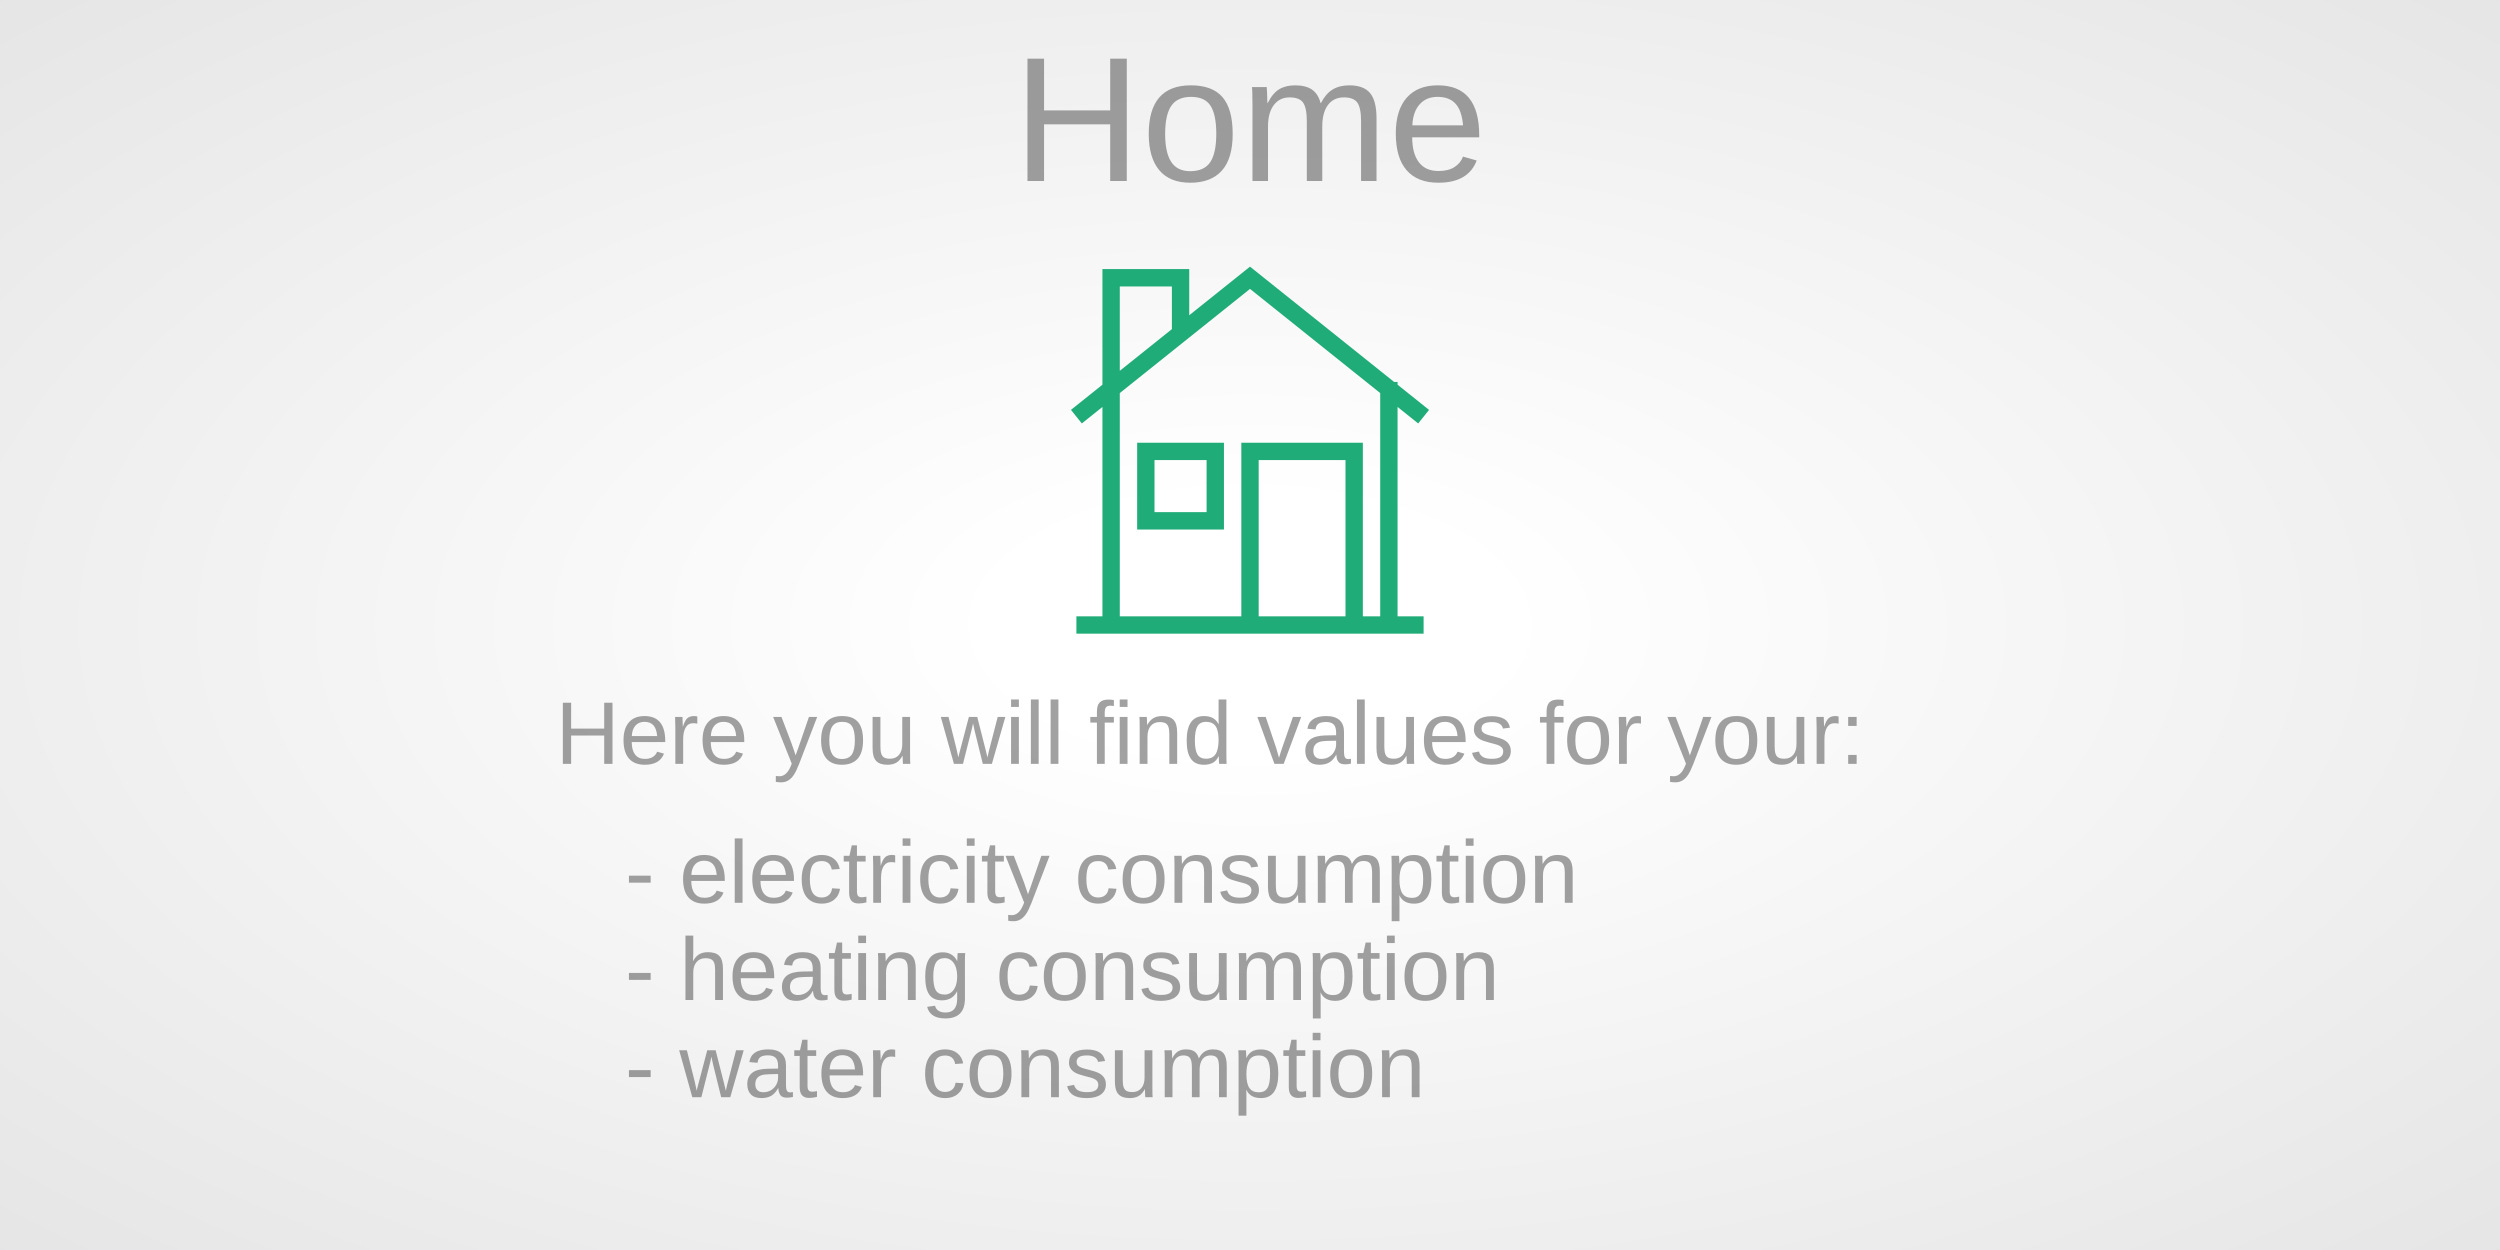
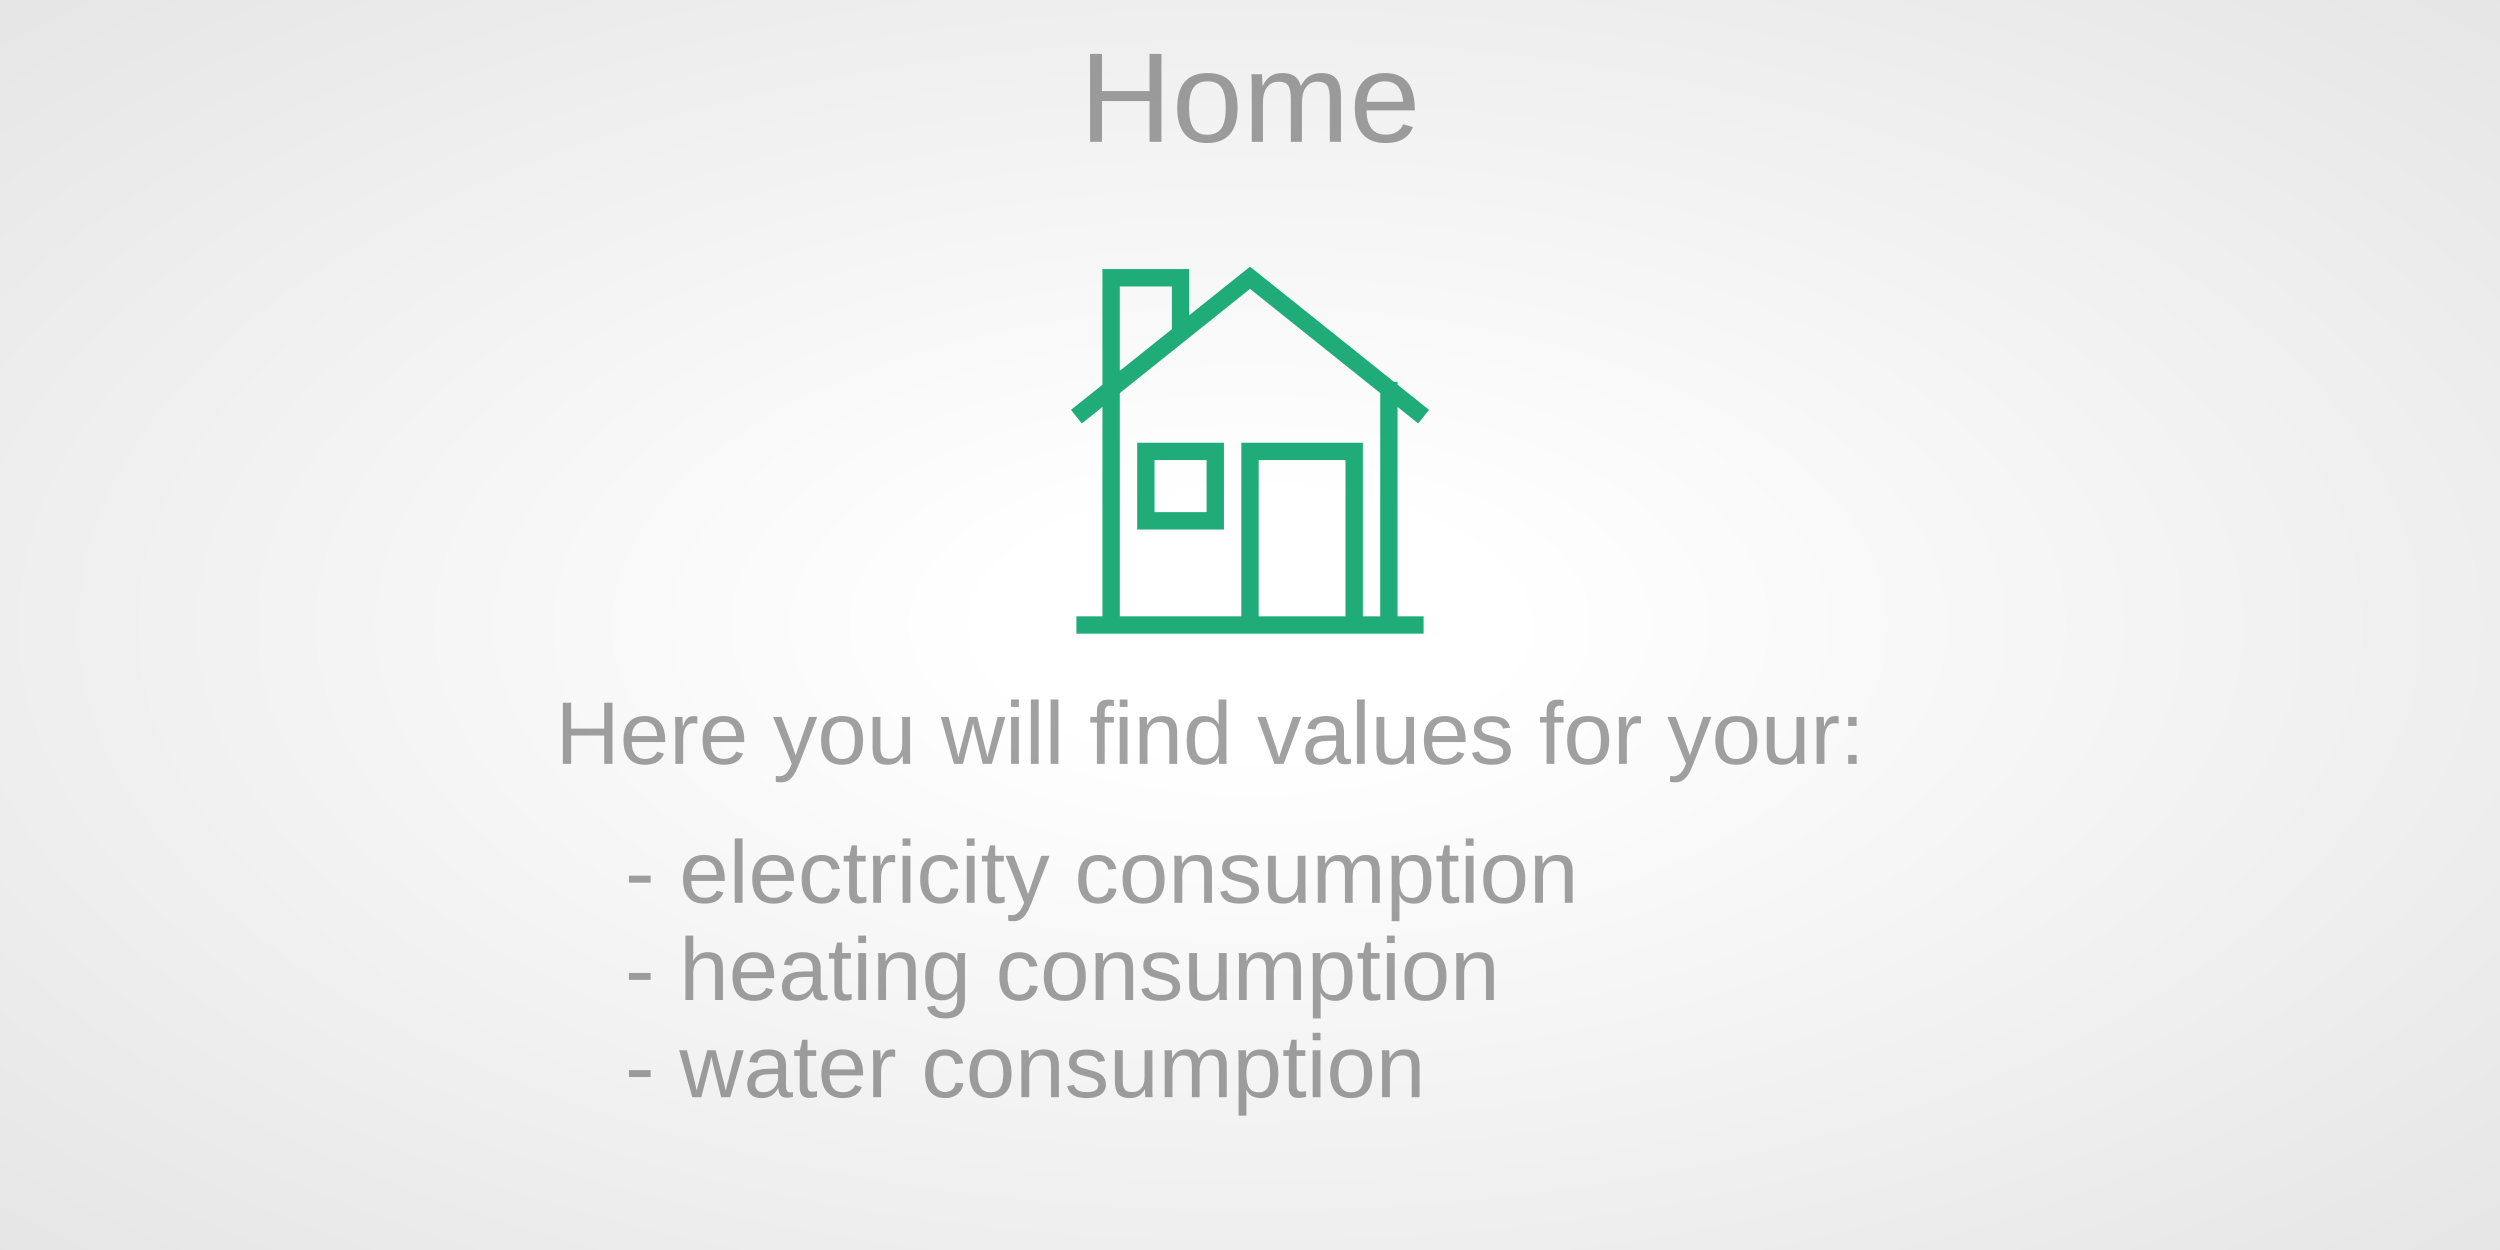
<svg xmlns="http://www.w3.org/2000/svg" width="1800" height="900" viewBox="-900 -500 1800 900" preserveAspectRatio="xMinYMin meet">
  <style>
.grid-head {
	opacity: 0.5;
	stroke-width: 2.5;
	stroke: #444;
}
</style>
  <defs>
    <radialGradient id="grad" cx="50%" cy="50%" r="100%">
      <stop offset="10%" style="stop-color:#fff; stop-opacity:1" />
      <stop offset="50%" style="stop-color:#eee; stop-opacity:1" />
      <stop offset="90%" style="stop-color:#ddd; stop-opacity:1" />
    </radialGradient>
  </defs>
  <rect x="-900" y="-500" width="1800" height="900" fill="url(#grad)" stroke-width="0" stroke="#000" />
-   <svg x="-200" y="-470" width="400px" height="128px">
-     <text id="user-home-title" x="50%" y="50%" dominant-baseline="middle" text-anchor="middle" opacity="0.5" font-family="Arial, Helvetica, sans-serif" font-size="128px" fill="#444">Home</text>
+   <svg x="-400" y="-470" width="800px" height="92px">
+     <text id="user-home-title" x="50%" y="50%" dominant-baseline="middle" text-anchor="middle" opacity="0.5" font-family="Arial, Helvetica, sans-serif" font-size="92px" fill="#444">Home</text>
  </svg>
  <path d="M-50,50 L50,50    M-40,50 L-40,-20 M40,-20 L40,50   M-50,-10 L0,-50 L50,-10   M-40,-20 L-40,-50 L-20,-50 L-20,-35   M-30,20 L-30,0 L-10,0 L-10,20 L-30,20 Z   M0,50 L0,0 L30,0 L30,50 Z" style="stroke:#1fac78;stroke-width:5px;fill:none;transform: scale(2.5) translateY(-70px);" />
  <text id="user-home-description" x="-500" y="50" opacity="0.5" font-family="Arial, Helvetica, sans-serif" font-size="64px" fill="#444">Here you will find values for your:</text>
  <text id="user-home-bullet-1" x="-450" y="150" opacity="0.5" font-family="Arial, Helvetica, sans-serif" font-size="64px" fill="#444">- electricity consumption</text>
  <text id="user-home-bullet-2" x="-450" y="220" opacity="0.5" font-family="Arial, Helvetica, sans-serif" font-size="64px" fill="#444">- heating consumption</text>
  <text id="user-home-bullet-3" x="-450" y="290" opacity="0.5" font-family="Arial, Helvetica, sans-serif" font-size="64px" fill="#444">- water consumption</text>
</svg>
